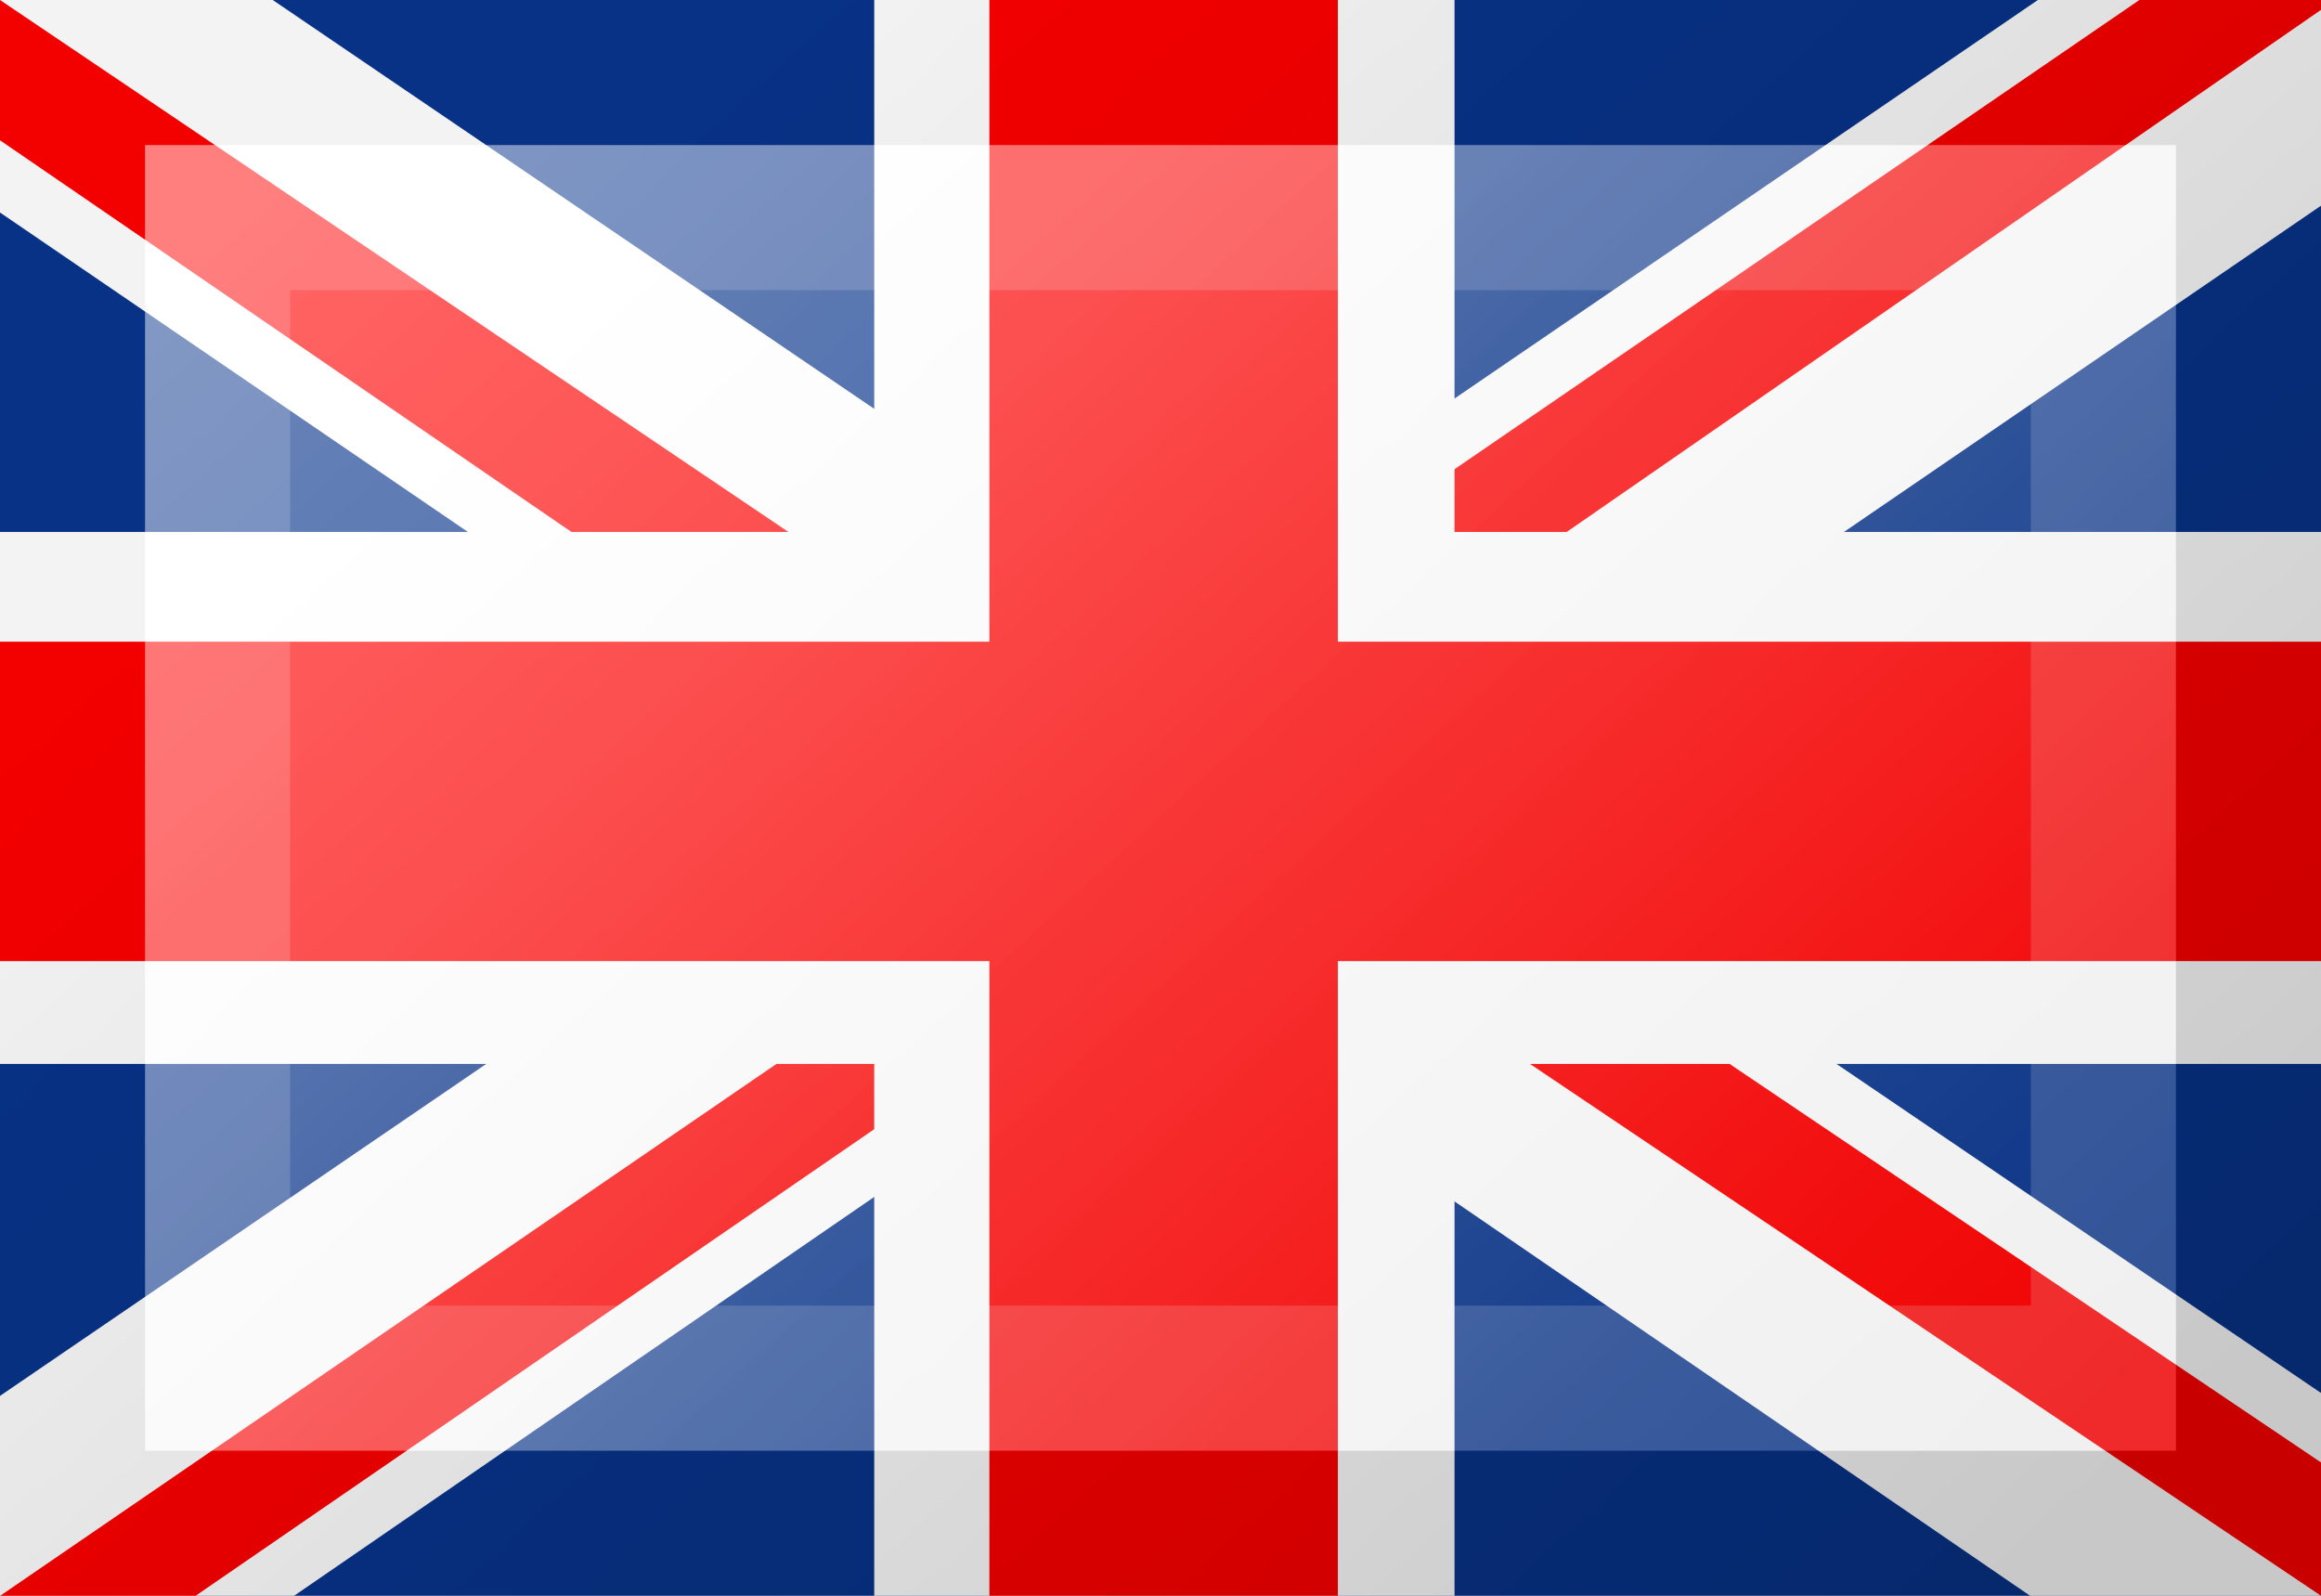
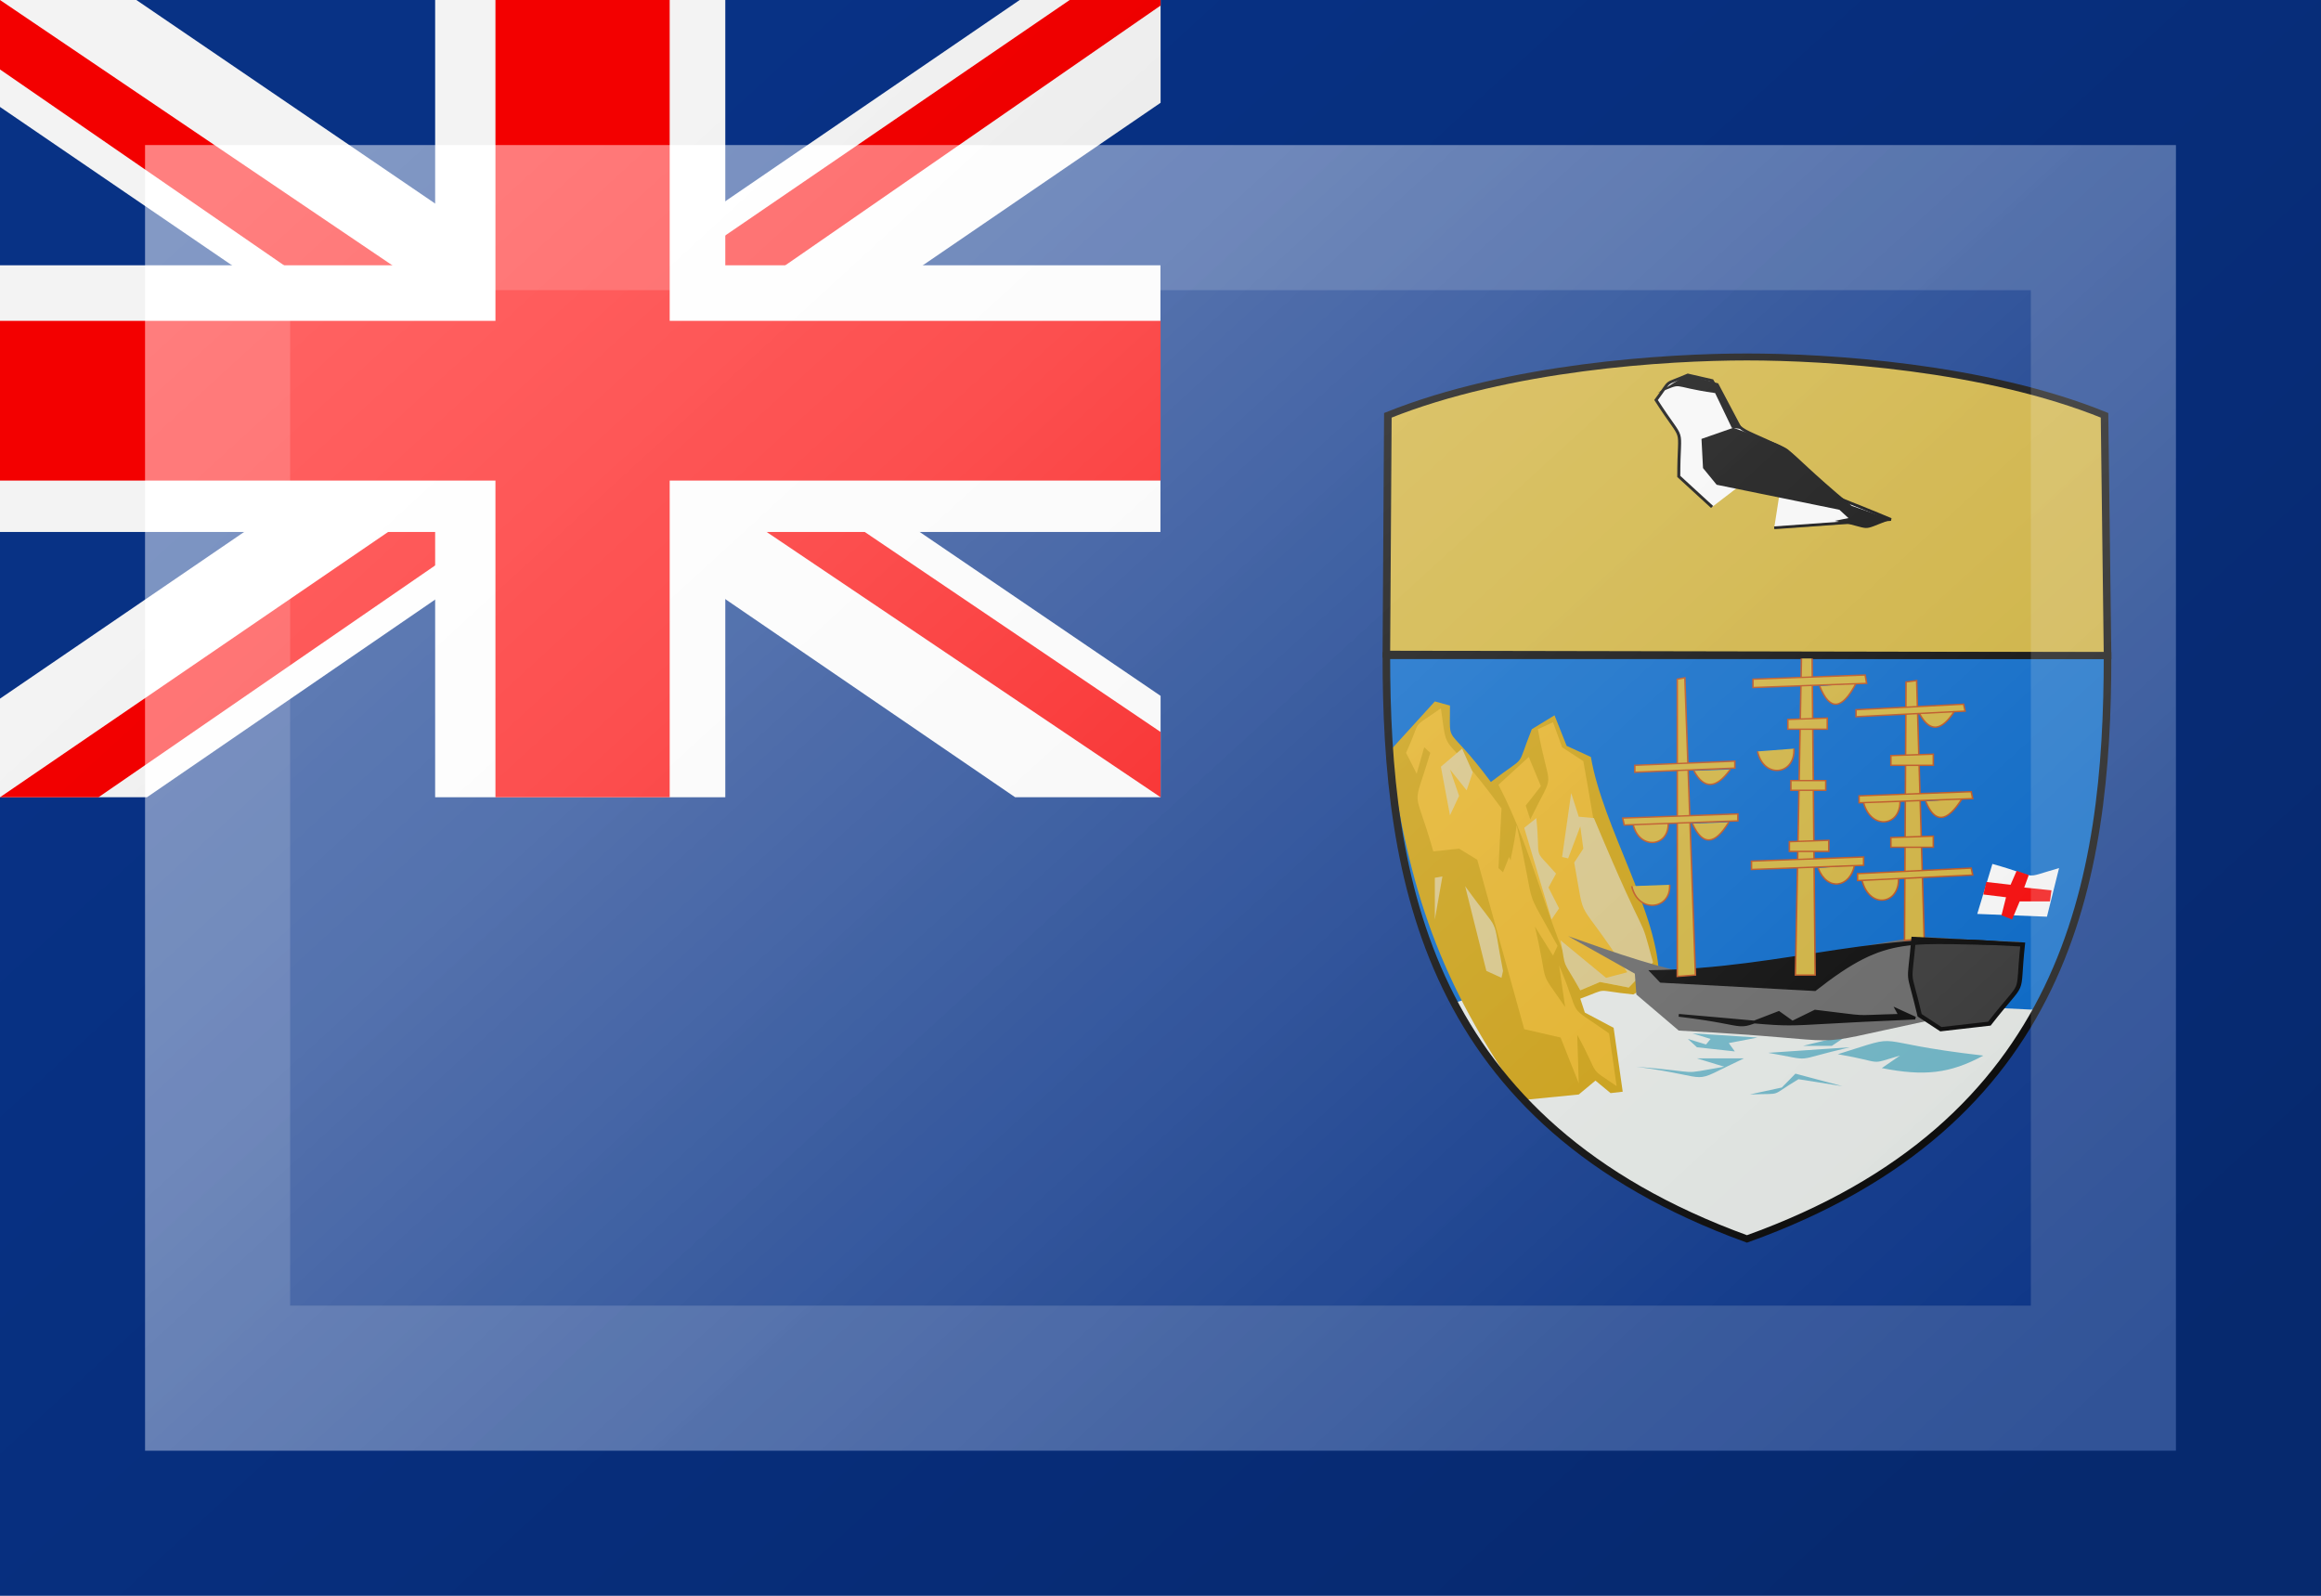
<svg xmlns="http://www.w3.org/2000/svg" width="16" height="11" viewBox="0 0 16 11">
  <defs>
    <linearGradient id="fsh-gloss" gradientUnits="userSpaceOnUse" x1="1.352" y1="1.476" x2="11.384" y2="12.430">
      <stop offset="0.000" stop-color="#fff" stop-opacity="0.400" />
      <stop offset="0.308" stop-color="#fff" stop-opacity="0.314" />
      <stop offset="0.856" stop-color="#fff" stop-opacity="0.061" />
      <stop offset="1.000" stop-color="#fff" stop-opacity="0.021" />
    </linearGradient>
    <linearGradient id="fsh-shade" gradientUnits="userSpaceOnUse" x1="2.739" y1="2.991" x2="11.482" y2="12.537">
      <stop offset="0.000" stop-color="#000" stop-opacity="0.000" />
      <stop offset="1.000" stop-color="#000" stop-opacity="0.060" />
    </linearGradient>
    <linearGradient id="fsh-edge" gradientUnits="userSpaceOnUse" x1="2.625" y1="2.866" x2="11.802" y2="12.886">
      <stop offset="0.000" stop-color="#000" stop-opacity="0.048" />
      <stop offset="0.295" stop-color="#000" stop-opacity="0.094" />
      <stop offset="1.000" stop-color="#000" stop-opacity="0.217" />
    </linearGradient>
    <clipPath id="fsh-clip">
      <rect width="16" height="11" />
    </clipPath>
  </defs>
  <g clip-path="url(#fsh-clip)">
    <g transform="scale(1.04447 0.95743)">
-       <path fill="#08348c" d="M0 0h15.32v11.49H0z" />
-       <path fill="#fff" d="m1.8 0 5.84 4.33L13.45 0h1.87v1.48L9.57 5.77l5.75 4.26v1.46H13.4L7.66 7.2l-5.72 4.29H0v-1.44l5.72-4.26L0 1.53V0z" />
-       <path fill="red" d="m10.15 6.73 5.17 3.8v.96L8.83 6.73zm-4.41.47.15.84-4.6 3.45H0zM15.32 0v.07l-5.96 4.5.05-1.05L14.12 0zM0 0l5.72 4.21H4.28L0 1.01z" />
-       <path fill="#fff" d="M5.77 0v11.49H9.6V0zM0 3.83v3.83h15.32V3.83z" />
-       <path fill="red" d="M0 4.62v2.3h15.32v-2.3zM6.53 0v11.49h2.3V0z" />
+       <path fill="#08348c" d="M15.319 11.49L15.319 0L0 0L0 11.49z" />
+       <path fill="#fff" d="m.9 0 2.92 2.17L6.73 0h.93v.74L4.79 2.88l2.87 2.13v.73H6.7L3.83 3.6.97 5.74H0v-.71L2.86 2.9 0 .77V0Z" />
+       <path fill="red" d="m5.07 3.36 2.59 1.91v.47L4.42 3.36Zm-2.2.24.07.42L.65 5.74H0ZM7.66 0v.04L4.68 2.29l.02-.53L7.06 0ZM0 0l2.86 2.11h-.72L0 .5Z" />
+       <path fill="#fff" d="M2.872 0L2.872 5.74L4.787 5.74L4.787 0zM0 1.91L0 3.83L7.659 3.83L7.659 1.91z" />
+       <path fill="red" d="M0 2.31v1.15h7.66V2.31zM3.27 0v5.74h1.15V0Z" />
+       <path fill="#06c" d="M13.91 4.72c0 1.62-.26 3.37-2.38 4.2-2.12-.84-2.38-2.59-2.38-4.2z" />
+       <path fill="#e8ece9" d="M11.53 8.92c.96-.38 1.56-1 1.9-1.65a25 25 0 0 1-2.49-.24c-.21-.07-.98.06-1.34.19.34.7.92 1.3 1.93 1.7" />
+       <path fill="#cfa00a" d="M10.05 7.92L10.42 7.88L10.53 7.78L10.63 7.87L10.71 7.86L10.65 7.4L10.46 7.29L10.43 7.19C10.63 7.11 10.51 7.13 10.78 7.16L10.95 7.05C10.95 6.58 10.58 5.96 10.5 5.45L10.34 5.37L10.26 5.15L10.11 5.25C10 5.55 10.09 5.42 9.84 5.63C9.54 5.19 9.57 5.39 9.57 5.08L9.47 5.05L9.17 5.41C9.3 6.41 9.5 7.07 10.05 7.92" />
+       <path fill="#d5b53a" d="m13.91 4.72-.02-1.73c-.79-.35-1.83-.42-2.36-.42s-1.57.07-2.37.42l-.01 1.72z" />
+       <path fill="#eab41f" d="M9.28 5.42L9.35 5.57L9.4 5.38L9.44 5.42C9.32 5.86 9.33 5.63 9.46 6.13L9.63 6.11L9.75 6.19L10.06 7.41L10.3 7.47L10.42 7.8L10.41 7.45C10.57 7.77 10.47 7.67 10.67 7.82L10.62 7.44C10.32 7.21 10.45 7.36 10.29 6.95L10.33 7.25C10.14 6.95 10.23 7.13 10.13 6.67L10.25 6.88L10.28 6.81C10.04 6.33 10.15 6.62 10.01 5.94C9.97 6.29 9.93 6.14 10.05 6.39L9.96 6.17L9.92 6.28L9.89 6.25L9.91 5.82C9.5 5.21 9.56 5.48 9.51 5.1C9.3 5.26 9.39 5.16 9.28 5.42" />
+       <g fill="#6db7c9">
+         <path d="M11.51 7.62L11.2 7.62L11.38 7.68C11.06 7.74 11.26 7.72 10.8 7.68C11.35 7.76 11.12 7.82 11.51 7.62zM11.26 7.52L11.14 7.48L11.2 7.54L11.45 7.57L11.41 7.51L11.6 7.47L11.17 7.44L11.29 7.48L11.26 7.52M12.2 7.45L11.9 7.53L12.09 7.53L12.2 7.45M11.67 7.58C11.99 7.64 11.81 7.64 12.21 7.54L11.67 7.58zM12.13 7.59C12.6 7.43 12.29 7.5 13.09 7.6C12.87 7.73 12.7 7.75 12.42 7.69L12.54 7.6C12.32 7.67 12.45 7.65 12.13 7.59zM12.29 7.66L12.12 7.66L12.29 7.66M12.22 7.71L12.38 7.72L12.22 7.71M11.59 7.87L11.76 7.83L11.85 7.73L12.16 7.82L11.87 7.77C11.67 7.9 11.78 7.87 11.55 7.88L11.59 7.87" />
+       </g>
+       <path fill="none" stroke="#000" stroke-width=".05" d="M13.91 4.72c0 1.62-.26 3.37-2.38 4.2-2.12-.84-2.38-2.59-2.38-4.2z" />
+       <path fill="#eab41f" d="M10.09 5.45L9.89 5.65C10.12 6.13 10.21 6.65 10.43 7.13L10.56 7.07L10.75 7.11L10.91 6.92C10.47 5.9 10.6 6.38 10.45 5.48L10.31 5.38L10.25 5.2L10.15 5.25C10.23 5.73 10.27 5.52 10.1 5.9L10.07 5.8L10.17 5.66L10.09 5.45" />
+       <path fill="#dcc885" d="M9.47 6.32L9.47 6.62L9.52 6.31L9.47 6.32M9.92 6.99C9.84 6.55 9.92 6.76 9.67 6.38L9.81 6.99L9.91 7.04L9.92 6.99zM9.72 5.56L9.68 5.69L9.57 5.54L9.63 5.73L9.57 5.87L9.51 5.52L9.65 5.39L9.72 5.56zM10.35 6.18L10.43 5.95L10.45 6.11L10.39 6.21C10.47 6.69 10.39 6.41 10.74 7L10.6 7.04L10.3 6.77C10.34 7 10.3 6.88 10.43 7.13L10.56 7.07L10.75 7.11L10.91 6.93C10.81 6.52 10.9 6.88 10.52 5.89L10.42 5.88L10.37 5.71L10.31 6.17L10.35 6.18M10.06 5.96L10.24 6.62L10.29 6.54L10.22 6.39L10.27 6.29C10.11 6.09 10.17 6.22 10.14 5.89L10.06 5.96z" />
+       <path fill="#666" d="M12.72 7.35C11.81 7.56 12.35 7.49 11.08 7.42L10.8 7.16L10.79 7.01L10.35 6.74C11 6.99 11.5 7.19 12.18 6.95L12.26 6.82C12.85 6.71 12.49 6.75 13.33 6.78L13.34 6.87L12.68 6.84L12.72 7.35z" />
+       <g fill="none" stroke="#000" stroke-width=".01" />
+       <path fill="#d5b53a" stroke="#c14e17" stroke-width=".01" d="m12.58 4.91-.01 1.86.13-.01-.05-1.86z" />
+       <g stroke="#000">
+         <path fill="#333" stroke-width=".03" d="M12.67 7.31L12.81 7.41L13.13 7.37C13.38 7.02 13.31 7.21 13.35 6.8L12.63 6.76C12.6 7.13 12.59 6.94 12.67 7.31z" />
+       </g>
+       <path fill="#fff" d="M13.15 6.22L13.05 6.58L13.51 6.6L13.59 6.25C13.33 6.33 13.48 6.32 13.15 6.22z" />
+       <path fill="red" d="M13.31 6.27L13.27 6.37L13.11 6.35L13.09 6.44L13.24 6.46L13.21 6.59L13.28 6.62L13.33 6.49L13.53 6.49L13.54 6.41L13.36 6.39L13.39 6.3L13.31 6.27z" />
+       <g stroke="#c14e17">
+         <g fill="#d5b53a" stroke-width=".01" />
+       </g>
+       <g fill="#d5b53a" stroke="#c14e17">
+         <path stroke-width=".01" d="M12.67 5.14q.1.2.23-.02m.06-.05-.71.04v.05l.72-.04zm-.66.71c.05.2.25.17.24-.02" />
+         <path stroke-width=".01" d="M12.71 5.77q.09.24.24-.02m.06-.05-.74.03v.05l.75-.03zm-.72.64c.05.21.25.17.24-.02" />
+         <path stroke-width=".01" d="m13.01 6.25-.75.04v.05l.76-.04zm-.25-.82-.28.01v.07h.28zm0 .59-.28.01v.07h.28z" />
+       </g>
+       <g stroke="#000">
+         <path stroke-width=".01" d="M13.33 6.8C12.59 6.8 12.47 6.71 11.98 7.13L10.96 7.07L10.89 6.99C11.8 6.98 12.46 6.67 13.33 6.8z" />
+       </g>
+       <path fill="#d5b53a" stroke="#c14e17" stroke-width=".01" d="m11.89 4.73-.04 2.29h.13l-.02-2.29z" />
+       <g fill="#d5b53a" stroke="#c14e17">
+         <path stroke-width=".01" d="M12.01 4.94q.1.27.24-.02m.06-.06-.74.03v.06l.75-.03zm-.71.55c.04.2.25.17.24-.02" />
+       </g>
+       <g fill="#d5b53a" stroke="#c14e17" />
+       <g fill="#d5b53a" stroke="#c14e17">
+         <path stroke-width=".01" d="M12 6.25c.06.17.21.14.24-.02m.06-.06-.74.03v.06l.74-.03zm-.24-1-.26.01v.07h.26zm-.01.45h-.23v.07h.23zm.02.43-.26.01v.07h.26z" />
+       </g>
+       <path fill="#d5b53a" stroke="#c14e17" stroke-width=".01" d="M11.07 4.89v2.14l.12-.01-.07-2.14z" />
+       <path stroke="#000" stroke-width=".02" d="M11.08 7.31C11.62 7.38 11.4 7.43 11.74 7.29L11.83 7.36L11.98 7.28C12.37 7.33 12.19 7.32 12.54 7.31L12.52 7.27L12.64 7.33C11.53 7.38 12.05 7.4 11.08 7.31z" />
+       <g fill="#d5b53a" stroke="#c14e17" stroke-width=".01" />
+       <g fill="#d5b53a" stroke="#c14e17">
+         <path stroke-width=".01" d="M11.18 5.55q.1.2.24-.01m.03-.06-.66.03v.05l.66-.03zm-.67.46c.04.18.24.16.23-.02" />
+         <path stroke-width=".01" d="M11.17 5.93q.1.24.24-.01m.06-.06-.76.03.01.05.75-.03zm-.7.52c.04.2.26.17.25-.01" />
+       </g>
+       <g fill="#d5b53a" stroke="#c14e17" />
+       <g fill="none" stroke="#000" />
+       <g fill="none" stroke="#000" />
+       <path fill="none" stroke="#000" stroke-width=".05" d="m13.91 4.72-.02-1.73c-.79-.35-1.83-.42-2.36-.42s-1.57.07-2.37.42l-.01 1.72z" />
+       <path fill="#fff" d="M11.79 3.24C12.19 3.66 11.96 3.5 12.48 3.74L11.71 3.8M11.3 3.65L11.08 3.43C11.08 3.03 11.13 3.22 10.93 2.88C11.04 2.72 10.97 2.78 11.14 2.7L11.3 2.74C11.54 3.18 11.38 3.02 11.79 3.24" />
+       <path d="M12.14 3.67L11.33 3.49L11.24 3.37L11.23 3.16L11.44 3.08C11.94 3.28 11.66 3.13 12.22 3.64L12.14 3.67z" />
+       <path d="M12.11 3.75L12.2 3.73L12.13 3.66L12.19 3.63L12.48 3.74C12.26 3.83 12.38 3.81 12.11 3.75zM11.13 2.7L10.94 2.83C11.13 2.75 11 2.78 11.32 2.83L11.43 3.08L11.5 3.09L11.34 2.76L11.13 2.7z" />
+       <path fill="none" stroke="#000" stroke-width=".02" d="M11.79 3.24C12.19 3.66 11.96 3.5 12.48 3.74L11.71 3.8M11.3 3.65L11.08 3.43C11.08 3.03 11.13 3.22 10.93 2.88C11.04 2.72 10.97 2.78 11.14 2.7L11.3 2.74C11.54 3.18 11.38 3.02 11.79 3.24" />
    </g>
    <rect x="1" y="1" width="14" height="9" fill="url(#fsh-gloss)" />
    <path d="M1 1h14v9H1zM2 2v7h12V2z" fill="#fff" fill-opacity="0.164" fill-rule="evenodd" />
    <rect x="1" y="1" width="14" height="9" fill="url(#fsh-shade)" />
    <path d="M0 0h16v11H0zM1 1v9h14V1z" fill="url(#fsh-edge)" fill-rule="evenodd" />
  </g>
</svg>
